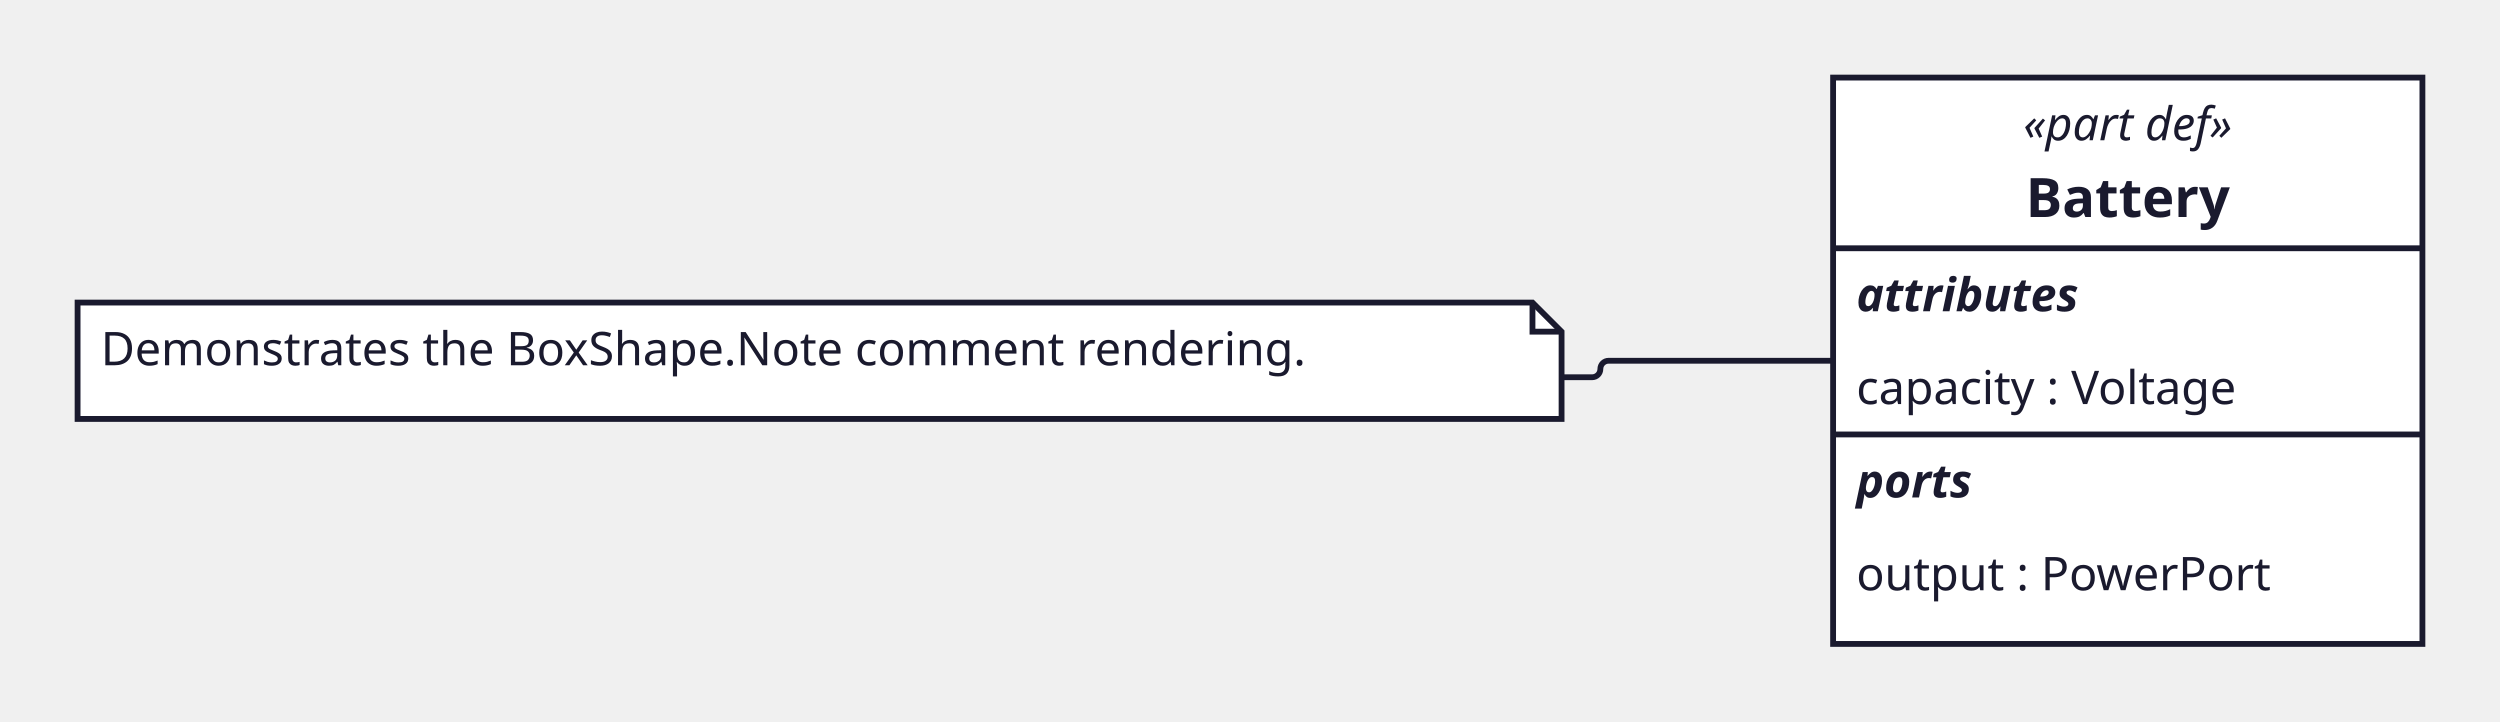
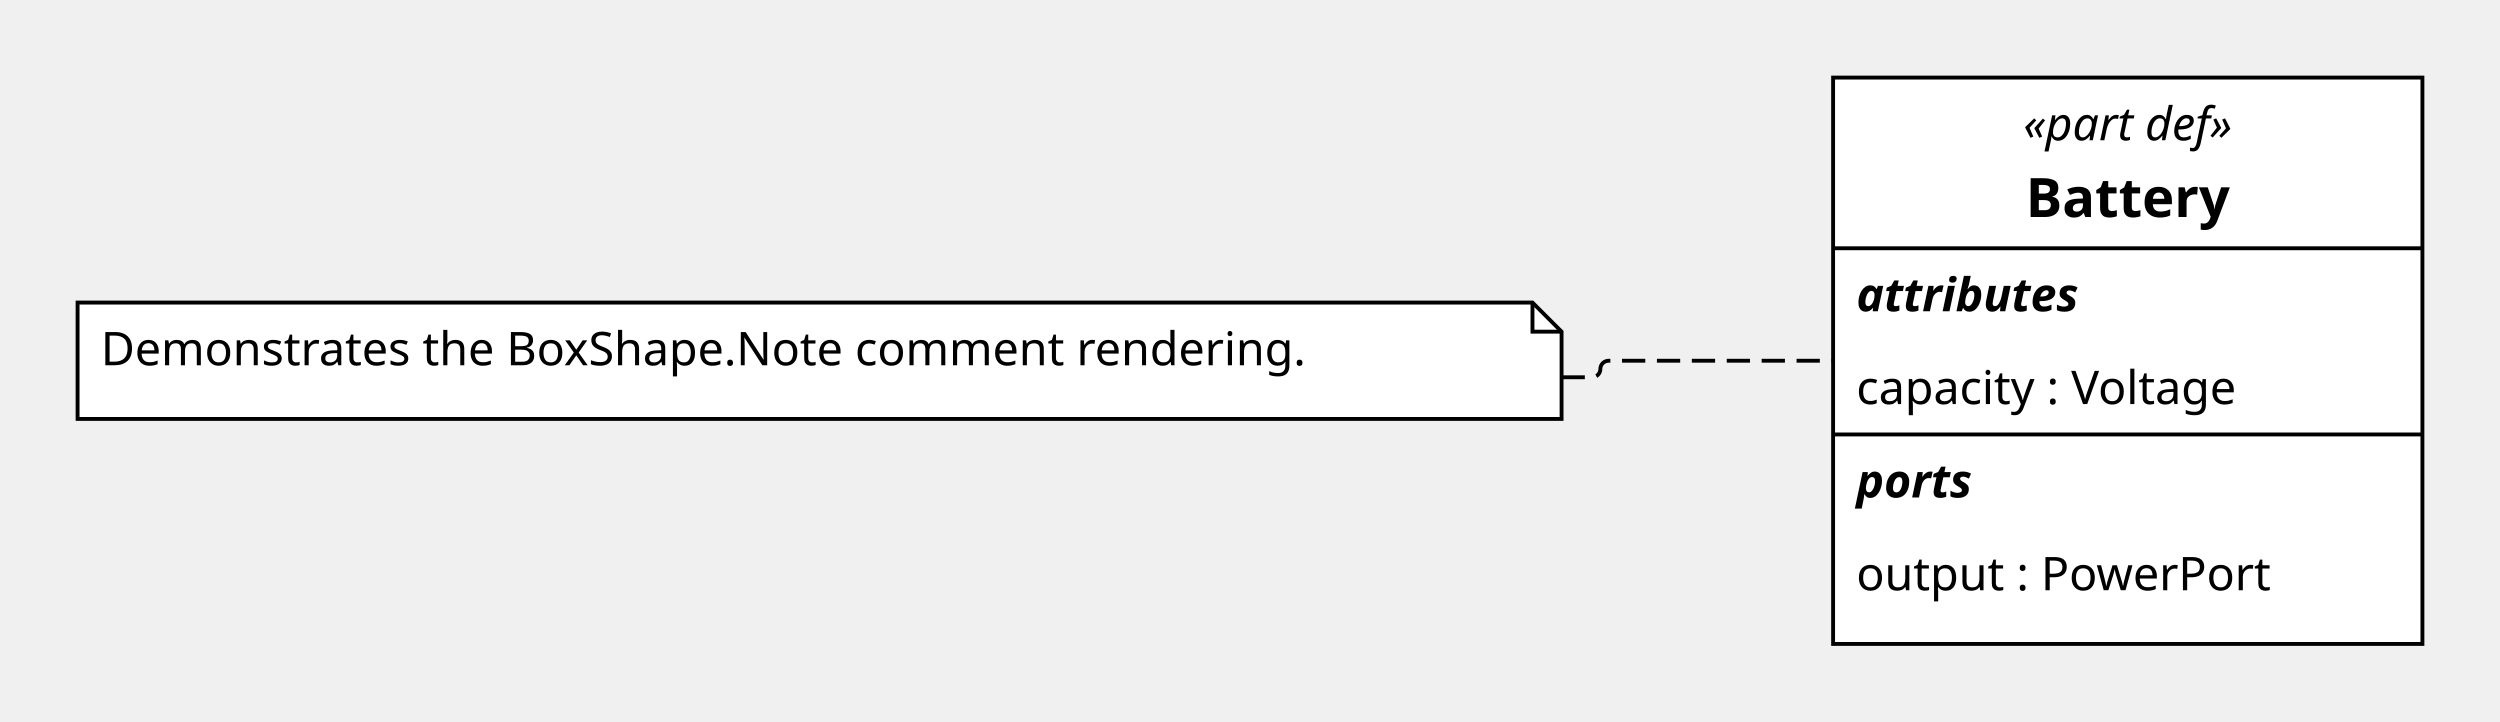
<svg xmlns="http://www.w3.org/2000/svg" width="644.48" height="186.00" viewBox="0 0 644.48 186.00">
  <defs>
    <marker id="line-end-open-chevron" markerWidth="10" markerHeight="7" refX="9" refY="3.5" orient="auto">
-       <polyline points="0 0, 10 3.5, 0 7" fill="none" stroke="#1A1A2E" stroke-width="1.50" />
+       <polyline points="0 0, 10 3.5, 0 7" fill="none" stroke="#000000" stroke-width="1.00" />
    </marker>
    <marker id="line-end-hollow-triangle" markerWidth="10" markerHeight="7" refX="9" refY="3.5" orient="auto">
-       <polygon points="0 0, 10 3.5, 0 7" fill="#FFFFFF" stroke="#1A1A2E" stroke-width="1.50" />
+       <polygon points="0 0, 10 3.5, 0 7" fill="#FFFFFF" stroke="#000000" stroke-width="1.00" />
    </marker>
    <marker id="line-end-filled-arrow" markerWidth="10" markerHeight="7" refX="9" refY="3.5" orient="auto">
-       <polygon points="0 0, 10 3.5, 0 7" fill="#1A1A2E" stroke="#1A1A2E" stroke-width="1.50" />
+       <polygon points="0 0, 10 3.5, 0 7" fill="#000000" stroke="#000000" stroke-width="1.00" />
    </marker>
    <marker id="line-end-hollow-triangle-crossbar" markerWidth="10" markerHeight="7" refX="9" refY="3.5" orient="auto">
-       <polygon points="0 0, 10 3.5, 0 7" fill="#FFFFFF" stroke="#1A1A2E" stroke-width="1.50" />
-       <line x1="7" y1="0" x2="7" y2="7" stroke="#1A1A2E" stroke-width="1.50" />
+       <polygon points="0 0, 10 3.5, 0 7" fill="#FFFFFF" stroke="#000000" stroke-width="1.00" />
+       <line x1="7" y1="0" x2="7" y2="7" stroke="#000000" stroke-width="1.00" />
    </marker>
    <marker id="line-end-hollow-diamond" markerWidth="14" markerHeight="8" refX="13" refY="4" orient="auto">
-       <polygon points="1 4, 7 0, 13 4, 7 8" fill="#FFFFFF" stroke="#1A1A2E" stroke-width="1.50" />
+       <polygon points="1 4, 7 0, 13 4, 7 8" fill="#FFFFFF" stroke="#000000" stroke-width="1.00" />
    </marker>
    <marker id="line-end-filled-diamond" markerWidth="14" markerHeight="8" refX="13" refY="4" orient="auto">
-       <polygon points="1 4, 7 0, 13 4, 7 8" fill="#1A1A2E" stroke="#1A1A2E" stroke-width="1.50" />
+       <polygon points="1 4, 7 0, 13 4, 7 8" fill="#000000" stroke="#000000" stroke-width="1.00" />
    </marker>
    <marker id="line-end-circle" markerWidth="10" markerHeight="10" refX="9" refY="5" orient="auto">
-       <circle cx="5" cy="5" r="4" fill="#FFFFFF" stroke="#1A1A2E" stroke-width="1.50" />
+       <circle cx="5" cy="5" r="4" fill="#FFFFFF" stroke="#000000" stroke-width="1.00" />
    </marker>
    <marker id="line-end-bar" markerWidth="4" markerHeight="12" refX="2" refY="6" orient="auto">
-       <line x1="2" y1="0" x2="2" y2="12" stroke="#1A1A2E" stroke-width="1.50" />
+       <line x1="2" y1="0" x2="2" y2="12" stroke="#000000" stroke-width="1.00" />
    </marker>
    <filter id="label-bg" x="-0.05" y="-0.05" width="1.1" height="1.1">
      <feFlood flood-color="#FFFFFF" />
      <feComposite in="SourceGraphic" operator="over" />
    </filter>
  </defs>
-   <rect x="472.56" y="20.00" width="151.92" height="146.00" fill="#FFFFFF" stroke="#1A1A2E" stroke-width="1.50" />
-   <text x="548.52" y="32.00" font-family="Noto Sans, sans-serif" font-size="12.00" font-style="italic" fill="#1A1A2E" text-anchor="middle" dominant-baseline="middle">«part def»</text>
-   <text x="548.52" y="51.00" font-family="Noto Sans, sans-serif" font-size="14.00" font-weight="bold" fill="#1A1A2E" text-anchor="middle" dominant-baseline="middle">Battery</text>
-   <line x1="472.56" y1="64.00" x2="624.48" y2="64.00" stroke="#1A1A2E" stroke-width="1.50" />
-   <text x="478.56" y="76.00" font-family="Noto Sans, sans-serif" font-size="12.00" font-weight="bold" font-style="italic" fill="#1A1A2E" text-anchor="start" dominant-baseline="middle">attributes</text>
-   <text x="478.56" y="100.00" font-family="Noto Sans, sans-serif" font-size="12.00" fill="#1A1A2E" text-anchor="start" dominant-baseline="middle">capacity : Voltage</text>
-   <line x1="472.56" y1="112.00" x2="624.48" y2="112.00" stroke="#1A1A2E" stroke-width="1.50" />
-   <text x="478.56" y="124.00" font-family="Noto Sans, sans-serif" font-size="12.00" font-weight="bold" font-style="italic" fill="#1A1A2E" text-anchor="start" dominant-baseline="middle">ports</text>
-   <text x="478.56" y="148.00" font-family="Noto Sans, sans-serif" font-size="12.00" fill="#1A1A2E" text-anchor="start" dominant-baseline="middle">output : PowerPort</text>
-   <path d="M 20.00 78.00 L 395.06 78.00 L 402.56 85.50 L 402.56 108.00 L 20.00 108.00 Z" fill="#FFFFFF" stroke="#1A1A2E" stroke-width="1.50" />
-   <path d="M 395.06 78.00 L 395.06 85.50 L 402.56 85.50" fill="none" stroke="#1A1A2E" stroke-width="1.50" />
-   <text x="26.00" y="90.00" font-family="Noto Sans, sans-serif" font-size="12.00" fill="#1A1A2E" text-anchor="start" dominant-baseline="middle">Demonstrates the BoxShape.Note comment rendering.</text>
-   <path d="M 402.56 97.25 L 410.44 97.25 A 2.12 2.12 0 0 0 412.56 95.12 L 412.56 95.12 A 2.12 2.12 0 0 1 414.69 93.00 L 472.56 93.00" fill="none" stroke="#1A1A2E" stroke-width="1.50" />
+   <rect x="472.56" y="20.00" width="151.92" height="146.00" fill="#FFFFFF" stroke="#000000" stroke-width="1.00" />
+   <text x="548.52" y="32.00" font-family="Noto Sans, sans-serif" font-size="12.00" font-style="italic" fill="#000000" text-anchor="middle" dominant-baseline="middle">«part def»</text>
+   <text x="548.52" y="51.00" font-family="Noto Sans, sans-serif" font-size="14.00" font-weight="bold" fill="#000000" text-anchor="middle" dominant-baseline="middle">Battery</text>
+   <line x1="472.56" y1="64.00" x2="624.48" y2="64.00" stroke="#000000" stroke-width="1.00" />
+   <text x="478.56" y="76.00" font-family="Noto Sans, sans-serif" font-size="12.00" font-weight="bold" font-style="italic" fill="#000000" text-anchor="start" dominant-baseline="middle">attributes</text>
+   <text x="478.56" y="100.00" font-family="Noto Sans, sans-serif" font-size="12.00" fill="#000000" text-anchor="start" dominant-baseline="middle">capacity : Voltage</text>
+   <line x1="472.56" y1="112.00" x2="624.48" y2="112.00" stroke="#000000" stroke-width="1.00" />
+   <text x="478.56" y="124.00" font-family="Noto Sans, sans-serif" font-size="12.00" font-weight="bold" font-style="italic" fill="#000000" text-anchor="start" dominant-baseline="middle">ports</text>
+   <text x="478.56" y="148.00" font-family="Noto Sans, sans-serif" font-size="12.00" fill="#000000" text-anchor="start" dominant-baseline="middle">output : PowerPort</text>
+   <path d="M 20.00 78.00 L 395.06 78.00 L 402.56 85.50 L 402.56 108.00 L 20.00 108.00 Z" fill="#FFFFFF" stroke="#000000" stroke-width="1.00" />
+   <path d="M 395.06 78.00 L 395.06 85.50 L 402.56 85.50" fill="none" stroke="#000000" stroke-width="1.00" />
+   <text x="26.00" y="90.00" font-family="Noto Sans, sans-serif" font-size="12.00" fill="#000000" text-anchor="start" dominant-baseline="middle">Demonstrates the BoxShape.Note comment rendering.</text>
+   <path d="M 402.56 97.25 L 410.44 97.25 A 2.12 2.12 0 0 0 412.56 95.12 L 412.56 95.12 A 2.12 2.12 0 0 1 414.69 93.00 L 472.56 93.00" fill="none" stroke="#000000" stroke-width="1.00" stroke-dasharray="6 3" />
</svg>
